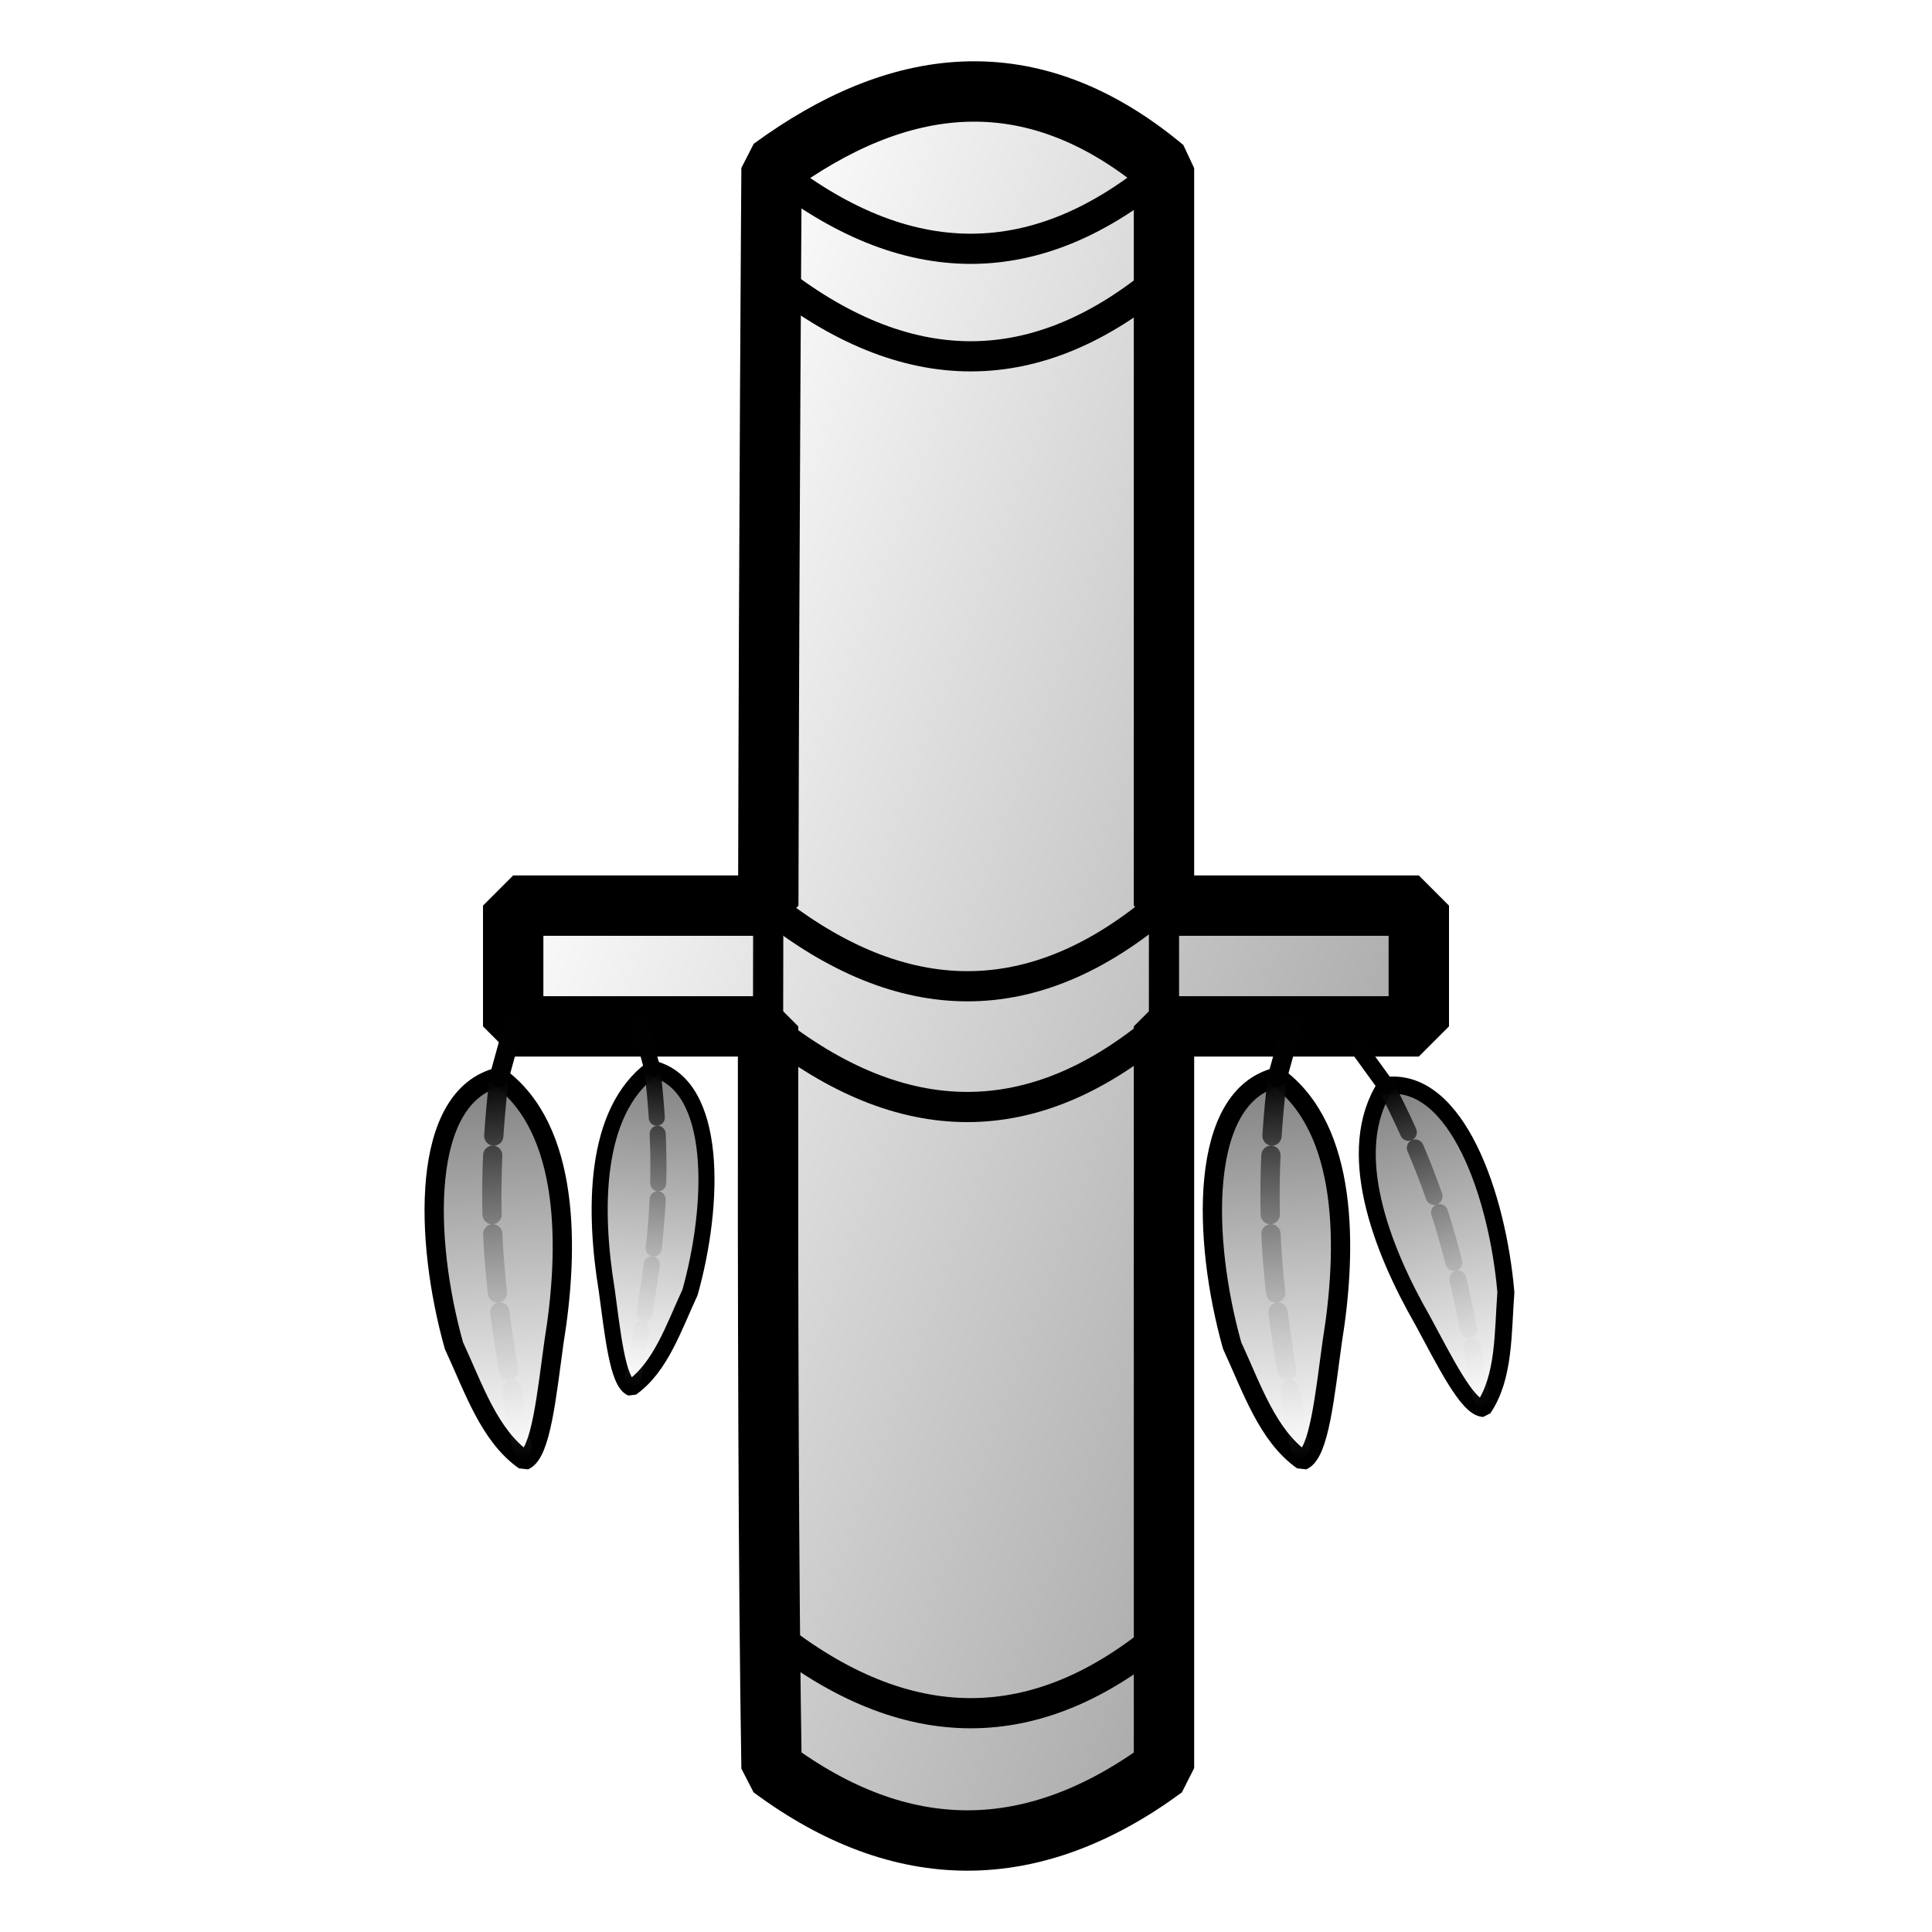
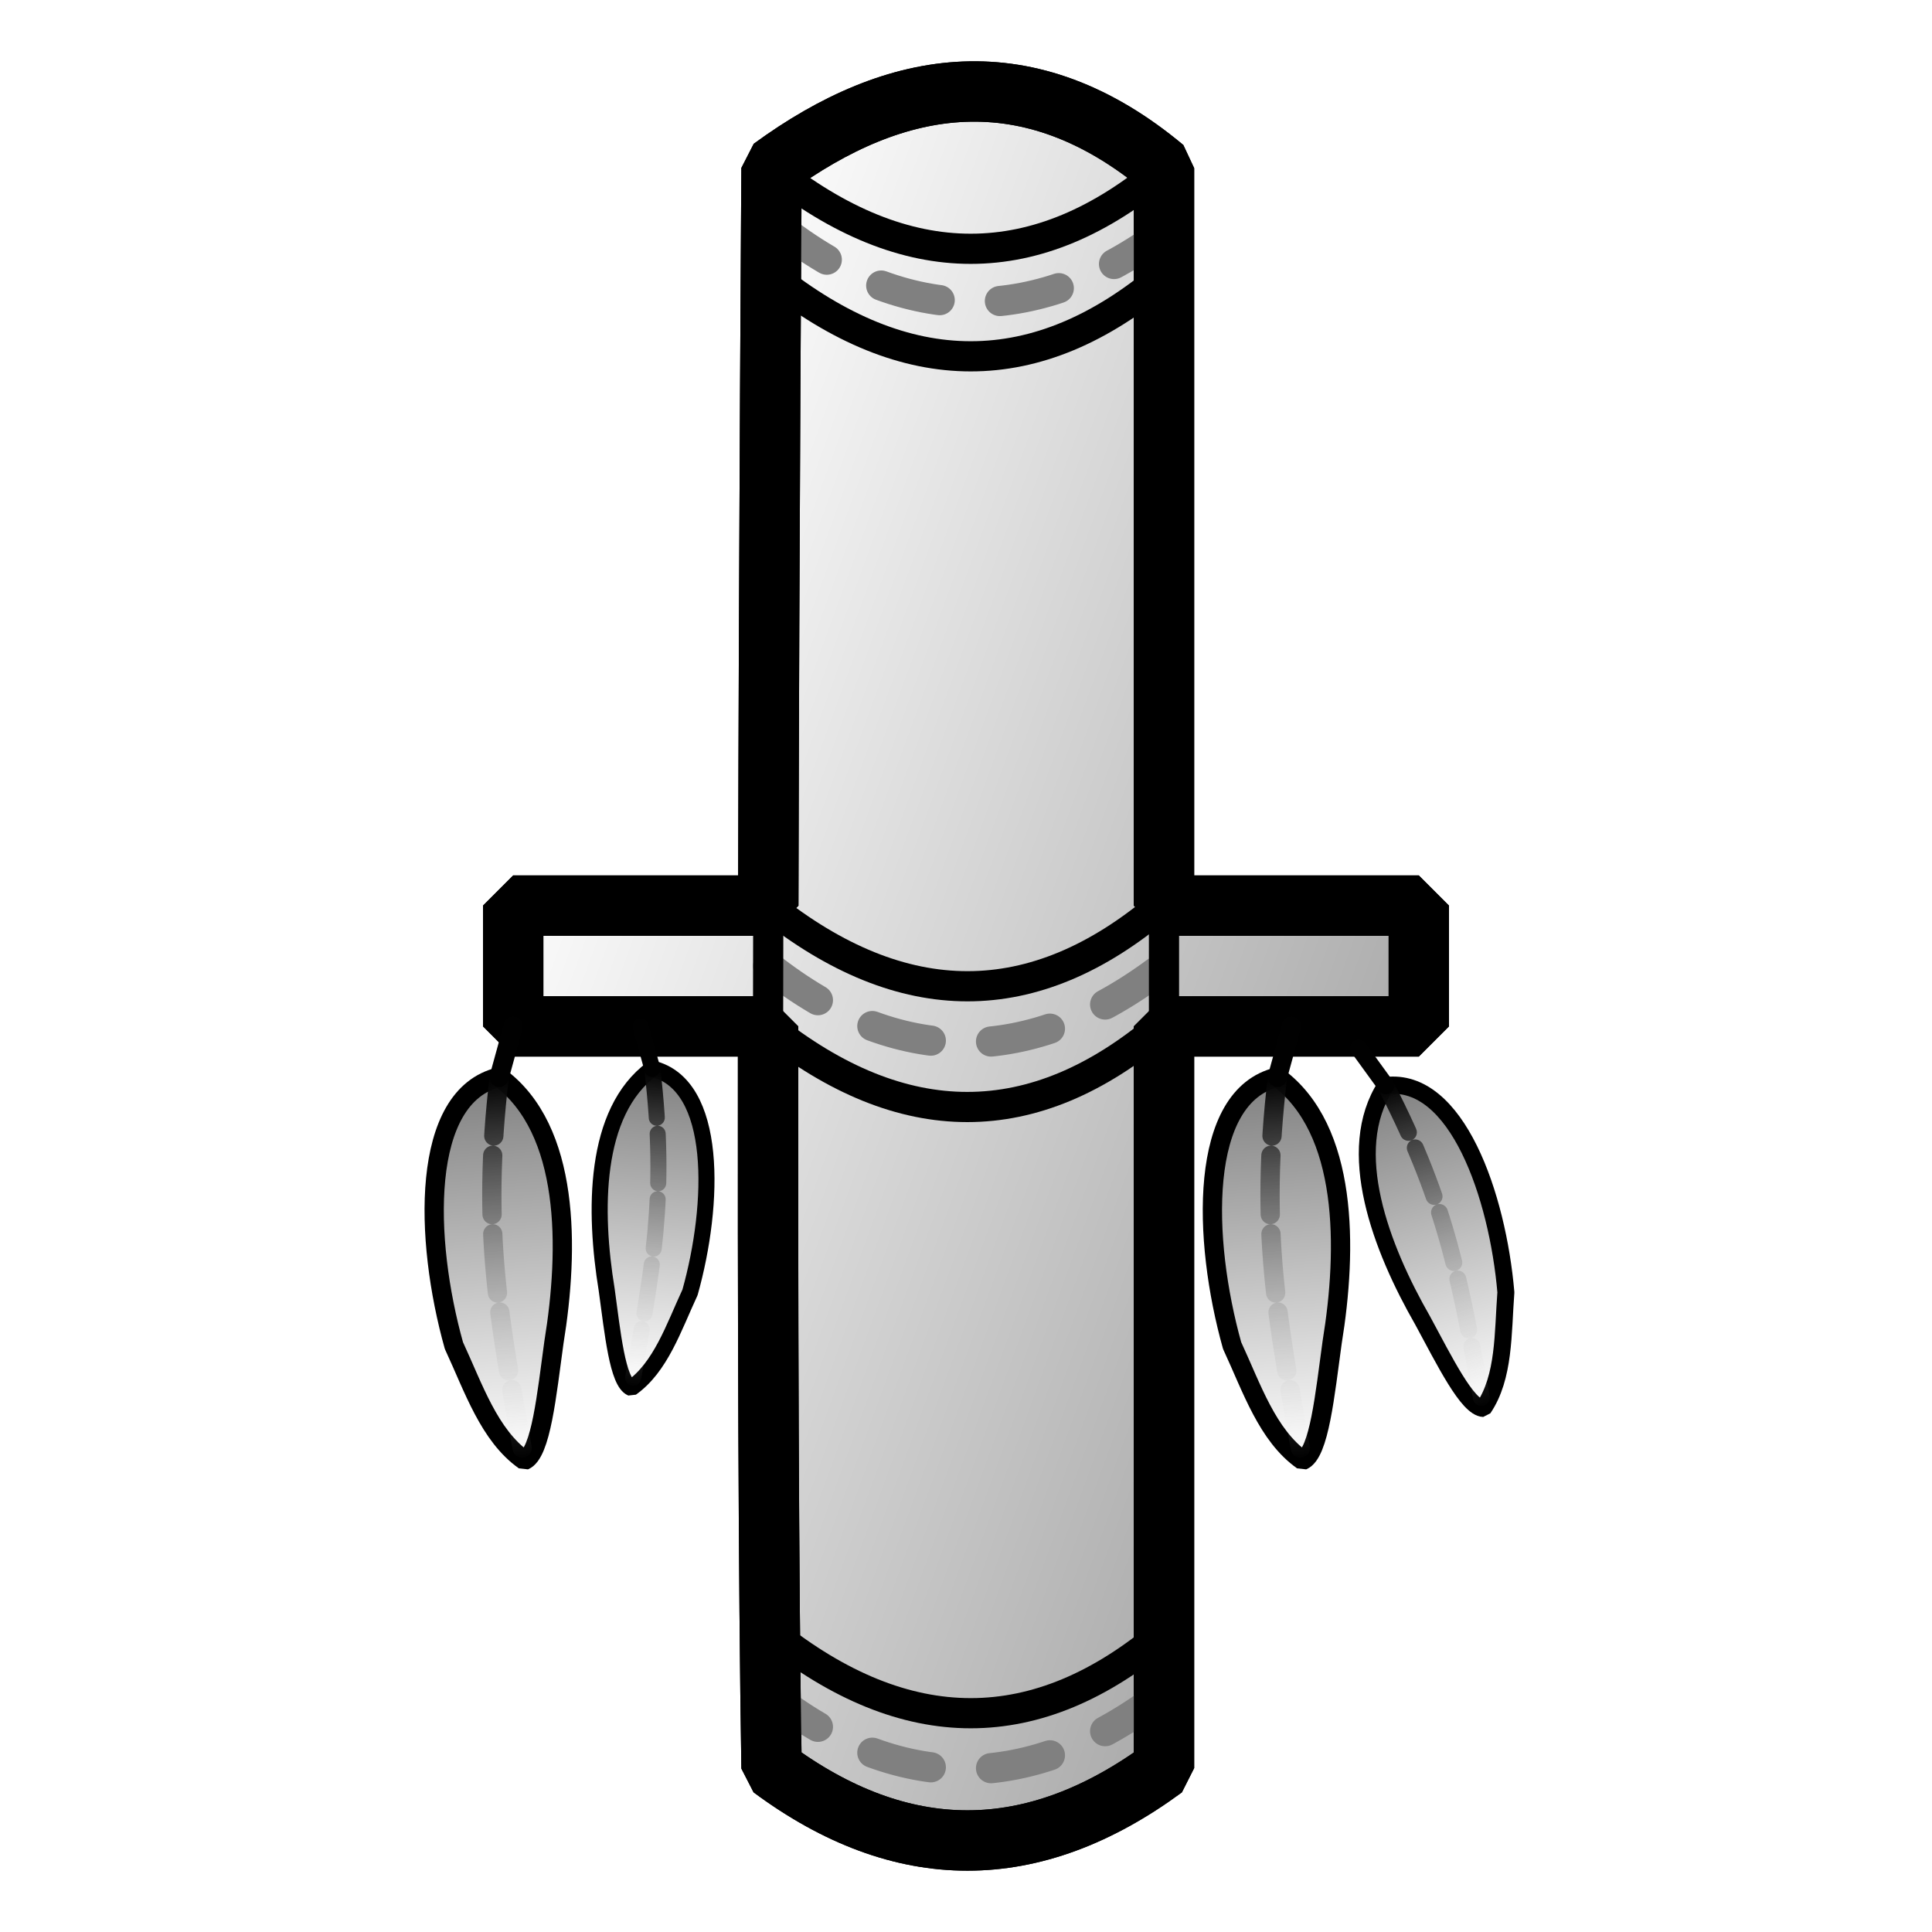
<svg xmlns="http://www.w3.org/2000/svg" xmlns:xlink="http://www.w3.org/1999/xlink" width="128" height="128" viewBox="0 0 128 128" version="1.1" id="svg1">
  <defs id="defs1">
    <linearGradient id="linearGradient5">
      <stop style="stop-color:#ffffff;stop-opacity:1;" offset="0" id="stop5" />
      <stop style="stop-color:#a8a8a8;stop-opacity:1;" offset="1" id="stop6" />
    </linearGradient>
    <linearGradient id="linearGradient2">
      <stop style="stop-color:#ffffff;stop-opacity:1;" offset="0" id="stop2" />
      <stop style="stop-color:#a9a9a9;stop-opacity:1;" offset="1" id="stop3" />
    </linearGradient>
    <linearGradient xlink:href="#linearGradient5" id="linearGradient6" x1="34.033" y1="54.379" x2="94.174" y2="76.268" gradientUnits="userSpaceOnUse" gradientTransform="translate(-0.1033798,-1.32384)" />
    <linearGradient xlink:href="#linearGradient55" id="linearGradient24" gradientUnits="userSpaceOnUse" gradientTransform="translate(-3.206804,-1.866068)" x1="20.637" y1="3.718" x2="18.875" y2="30.031" spreadMethod="pad" />
    <linearGradient id="linearGradient55">
      <stop style="stop-color:#ffffff;stop-opacity:1;" offset="0" id="stop2-1" />
      <stop style="stop-color:#808080;stop-opacity:1;" offset="1" id="stop3-6" />
    </linearGradient>
    <linearGradient xlink:href="#linearGradient20" id="linearGradient25" gradientUnits="userSpaceOnUse" x1="15.669" y1="28.165" x2="17.43" y2="1.852" />
    <linearGradient id="linearGradient20">
      <stop style="stop-color:#000000;stop-opacity:1;" offset="0" id="stop21" />
      <stop style="stop-color:#ffffff;stop-opacity:0;" offset="1" id="stop22" />
    </linearGradient>
    <linearGradient xlink:href="#linearGradient2" id="linearGradient8" gradientUnits="userSpaceOnUse" x1="48.986" y1="65.324" x2="79.221" y2="65.324" />
    <linearGradient xlink:href="#linearGradient55" id="linearGradient24-8" gradientUnits="userSpaceOnUse" gradientTransform="translate(-3.206804,-1.866068)" x1="20.637" y1="3.718" x2="18.875" y2="30.031" spreadMethod="pad" />
    <linearGradient xlink:href="#linearGradient20" id="linearGradient25-2" gradientUnits="userSpaceOnUse" x1="15.669" y1="28.165" x2="17.43" y2="1.852" />
    <linearGradient xlink:href="#linearGradient2" id="linearGradient10" gradientUnits="userSpaceOnUse" x1="48.986" y1="65.324" x2="79.221" y2="65.324" />
    <linearGradient xlink:href="#linearGradient55" id="linearGradient24-2" gradientUnits="userSpaceOnUse" gradientTransform="translate(-3.206804,-1.866068)" x1="20.637" y1="3.718" x2="18.875" y2="30.031" spreadMethod="pad" />
    <linearGradient xlink:href="#linearGradient20" id="linearGradient25-6" gradientUnits="userSpaceOnUse" x1="15.669" y1="28.165" x2="17.43" y2="1.852" />
    <linearGradient xlink:href="#linearGradient2" id="linearGradient11" gradientUnits="userSpaceOnUse" x1="48.986" y1="65.324" x2="79.221" y2="65.324" />
    <linearGradient xlink:href="#linearGradient55" id="linearGradient24-6" gradientUnits="userSpaceOnUse" gradientTransform="translate(-3.206804,-1.866068)" x1="20.637" y1="3.718" x2="18.875" y2="30.031" spreadMethod="pad" />
    <linearGradient xlink:href="#linearGradient20" id="linearGradient25-61" gradientUnits="userSpaceOnUse" x1="15.669" y1="28.165" x2="17.43" y2="1.852" />
    <linearGradient xlink:href="#linearGradient2" id="linearGradient12" gradientUnits="userSpaceOnUse" x1="48.986" y1="65.324" x2="79.221" y2="65.324" />
  </defs>
  <g id="layer1">
    <path id="rect3" style="fill:url(#linearGradient6);fill-opacity:1;stroke:#000000;stroke-width:4;stroke-linecap:butt;stroke-linejoin:bevel;stroke-dasharray:none;stroke-opacity:1" d="m 63.871,6.074 c -4.349,0.175 -8.615,2.039 -12.754,5.066 0,0 -0.163,22.976 -0.217,48.859 H 34 v 8 h 16.887 c -0.02,18.191 0.027,36.792 0.23,49.141 8.626,6.396 17.306,6.398 26,0 V 68 H 94 V 60 H 77.117 V 11.141 C 72.651,7.412 68.22,5.899 63.871,6.074 Z" />
+     <path style="fill:none;fill-opacity:1;stroke:#808080;stroke-width:2;stroke-linecap:round;stroke-linejoin:bevel;stroke-dasharray:4, 4;stroke-dashoffset:0;stroke-opacity:1" d="m 50.894,112.143 c 8.609,6.793 17.351,6.793 26.224,0" id="path13-0" />
+     <path style="fill:none;fill-opacity:1;stroke:#808080;stroke-width:2;stroke-linecap:round;stroke-linejoin:bevel;stroke-dasharray:4, 4;stroke-dashoffset:0;stroke-opacity:1" d="m 51.482,14.94 c 8.609,6.793 17.351,6.793 26.224,0" id="path13-8" />
    <path style="fill:none;stroke:#000000;stroke-width:2;stroke-linejoin:round;stroke-dasharray:none" d="m 51.117,11.141 c 8.93,7.123 17.597,7.123 26,0" id="path2" />
+     <path id="rect3-8" style="fill:none;fill-opacity:1;stroke:#000000;stroke-width:4;stroke-linecap:butt;stroke-linejoin:bevel;stroke-dasharray:none;stroke-opacity:1" d="m 63.871,6.074 c -4.349,0.175 -8.615,2.039 -12.754,5.066 0,0 -0.163,22.976 -0.217,48.859 H 34 v 8 h 16.887 c -0.02,18.191 0.027,36.792 0.23,49.141 8.626,6.396 17.306,6.398 26,0 V 68 H 94 V 60 H 77.117 V 11.141 C 72.651,7.412 68.22,5.899 63.871,6.074 Z" />
    <path style="fill:none;stroke:#000000;stroke-width:2;stroke-linejoin:round;stroke-dasharray:none" d="m 50.887,68 c 8.93,7.123 17.597,7.123 26,0" id="path2-8" />
+     <path style="fill:none;fill-opacity:1;stroke:#808080;stroke-width:2;stroke-linecap:round;stroke-linejoin:bevel;stroke-dasharray:4, 4;stroke-opacity:1;stroke-dashoffset:0" d="m 50.894,64 c 8.609,6.793 17.351,6.793 26.224,0" id="path13" />
    <path style="fill:none;stroke:#000000;stroke-width:2;stroke-linejoin:round;stroke-dasharray:none" d="m 50.9,60 c 8.93,7.123 17.597,7.123 26,0" id="path2-1" />
    <path style="fill:#505050;fill-opacity:1;stroke:#000000;stroke-width:2;stroke-linecap:butt;stroke-linejoin:round;stroke-dasharray:none" d="m 50.9,60 -0.014,8" id="path6" />
    <path style="fill:#505050;fill-opacity:1;stroke:#000000;stroke-width:2;stroke-linecap:butt;stroke-linejoin:bevel;stroke-dasharray:none" d="m 77.117,60 v 8" id="path7" />
    <path style="fill:none;stroke:#000000;stroke-width:2;stroke-linejoin:round;stroke-dasharray:none" d="m 51.117,108.162 c 8.93,7.123 17.597,7.123 26,0" id="path2-2" />
    <path style="fill:none;stroke:#000000;stroke-width:2;stroke-linejoin:round;stroke-dasharray:none" d="m 51.117,18.265 c 8.93,7.123 17.597,7.123 26,0" id="path2-23" />
    <g id="g40-16-3-0" style="display:inline;fill:url(#linearGradient8);stroke-width:1.275" transform="matrix(0.9456917,0,0,-0.964634,69.81431,98.53287)">
      <path id="path3-2-57-2-2" style="display:inline;fill:url(#linearGradient24);stroke:#000000;stroke-width:1.35;stroke-linecap:round;stroke-linejoin:bevel;stroke-dasharray:none;stroke-opacity:1" d="M 17.43,1.852 C 14.958,3.568 13.878,6.814 12.496,9.729 10.415,17.001 10.112,26.867 15.668,28.165 20.649,24.584 20.573,16.374 19.504,9.958 19,6.38 18.598,2.329 17.43,1.852 Z" />
      <path style="display:inline;fill:none;stroke:url(#linearGradient25);stroke-width:1.35;stroke-linecap:round;stroke-linejoin:bevel;stroke-dasharray:4.049, 1.35;stroke-dashoffset:0" d="M 15.669,28.165 C 14.394,17.537 15.668,11.534 17.43,1.852" id="path1-5-1-2-8" />
      <path style="display:inline;fill:#5e0c0c;fill-opacity:1;stroke:#010101;stroke-width:1.35;stroke-linecap:round;stroke-linejoin:bevel;stroke-dasharray:none;stroke-opacity:1" d="M 16.648,31.652 15.669,28.165" id="path5-5-2-1-6" />
    </g>
    <g id="g40-16-3-0-3" style="display:inline;fill:url(#linearGradient12);stroke-width:1.275" transform="matrix(-0.7880765,0,0,-0.8038616,55.5636,93.44406)">
      <path id="path3-2-57-2-2-7" style="display:inline;fill:url(#linearGradient24-6);stroke:#000000;stroke-width:1.35;stroke-linecap:round;stroke-linejoin:bevel;stroke-dasharray:none;stroke-opacity:1" d="M 17.43,1.852 C 14.958,3.568 13.878,6.814 12.496,9.729 10.415,17.001 10.112,26.867 15.668,28.165 20.649,24.584 20.573,16.374 19.504,9.958 19,6.38 18.598,2.329 17.43,1.852 Z" />
      <path style="display:inline;fill:none;stroke:url(#linearGradient25-61);stroke-width:1.35;stroke-linecap:round;stroke-linejoin:bevel;stroke-dasharray:4.049, 1.35;stroke-dashoffset:0" d="M 15.669,28.165 C 14.394,17.537 15.668,11.534 17.43,1.852" id="path1-5-1-2-8-88" />
      <path style="display:inline;fill:#5e0c0c;fill-opacity:1;stroke:#010101;stroke-width:1.35;stroke-linecap:round;stroke-linejoin:bevel;stroke-dasharray:none;stroke-opacity:1" d="M 16.648,31.652 15.669,28.165" id="path5-5-2-1-6-2" />
    </g>
    <g id="g40-16-3-0-1" style="display:inline;fill:url(#linearGradient10);stroke-width:1.275" transform="matrix(0.9456917,0,0,-0.964634,18.25572,98.53287)">
      <path id="path3-2-57-2-2-9" style="display:inline;fill:url(#linearGradient24-8);stroke:#000000;stroke-width:1.35;stroke-linecap:round;stroke-linejoin:bevel;stroke-dasharray:none;stroke-opacity:1" d="M 17.43,1.852 C 14.958,3.568 13.878,6.814 12.496,9.729 10.415,17.001 10.112,26.867 15.668,28.165 20.649,24.584 20.573,16.374 19.504,9.958 19,6.38 18.598,2.329 17.43,1.852 Z" />
      <path style="display:inline;fill:none;stroke:url(#linearGradient25-2);stroke-width:1.35;stroke-linecap:round;stroke-linejoin:bevel;stroke-dasharray:4.049, 1.35;stroke-dashoffset:0" d="M 15.669,28.165 C 14.394,17.537 15.668,11.534 17.43,1.852" id="path1-5-1-2-8-8" />
      <path style="display:inline;fill:#5e0c0c;fill-opacity:1;stroke:#010101;stroke-width:1.35;stroke-linecap:round;stroke-linejoin:bevel;stroke-dasharray:none;stroke-opacity:1" d="M 16.648,31.652 15.669,28.165" id="path5-5-2-1-6-6" />
    </g>
    <g id="g40-16-3-0-0" style="display:inline;fill:url(#linearGradient11);stroke-width:1.275" transform="matrix(-0.7774344,0.2917331,-0.2975765,-0.7930064,112.3783,89.69077)">
      <path id="path3-2-57-2-2-6" style="display:inline;fill:url(#linearGradient24-2);stroke:#000000;stroke-width:1.35;stroke-linecap:round;stroke-linejoin:bevel;stroke-dasharray:none;stroke-opacity:1" d="M 17.43,1.852 C 14.958,3.568 13.878,6.814 12.496,9.729 10.415,17.001 10.112,26.867 15.668,28.165 20.649,24.584 20.573,16.374 19.504,9.958 19,6.38 18.598,2.329 17.43,1.852 Z" />
      <path style="display:inline;fill:none;stroke:url(#linearGradient25-6);stroke-width:1.35;stroke-linecap:round;stroke-linejoin:bevel;stroke-dasharray:4.049, 1.35;stroke-dashoffset:0" d="M 15.669,28.165 C 14.394,17.537 15.668,11.534 17.43,1.852" id="path1-5-1-2-8-1" />
      <path style="display:inline;fill:#5e0c0c;fill-opacity:1;stroke:#010101;stroke-width:1.35;stroke-linecap:round;stroke-linejoin:bevel;stroke-dasharray:none;stroke-opacity:1" d="M 16.648,31.652 15.669,28.165" id="path5-5-2-1-6-3" />
    </g>
  </g>
</svg>
